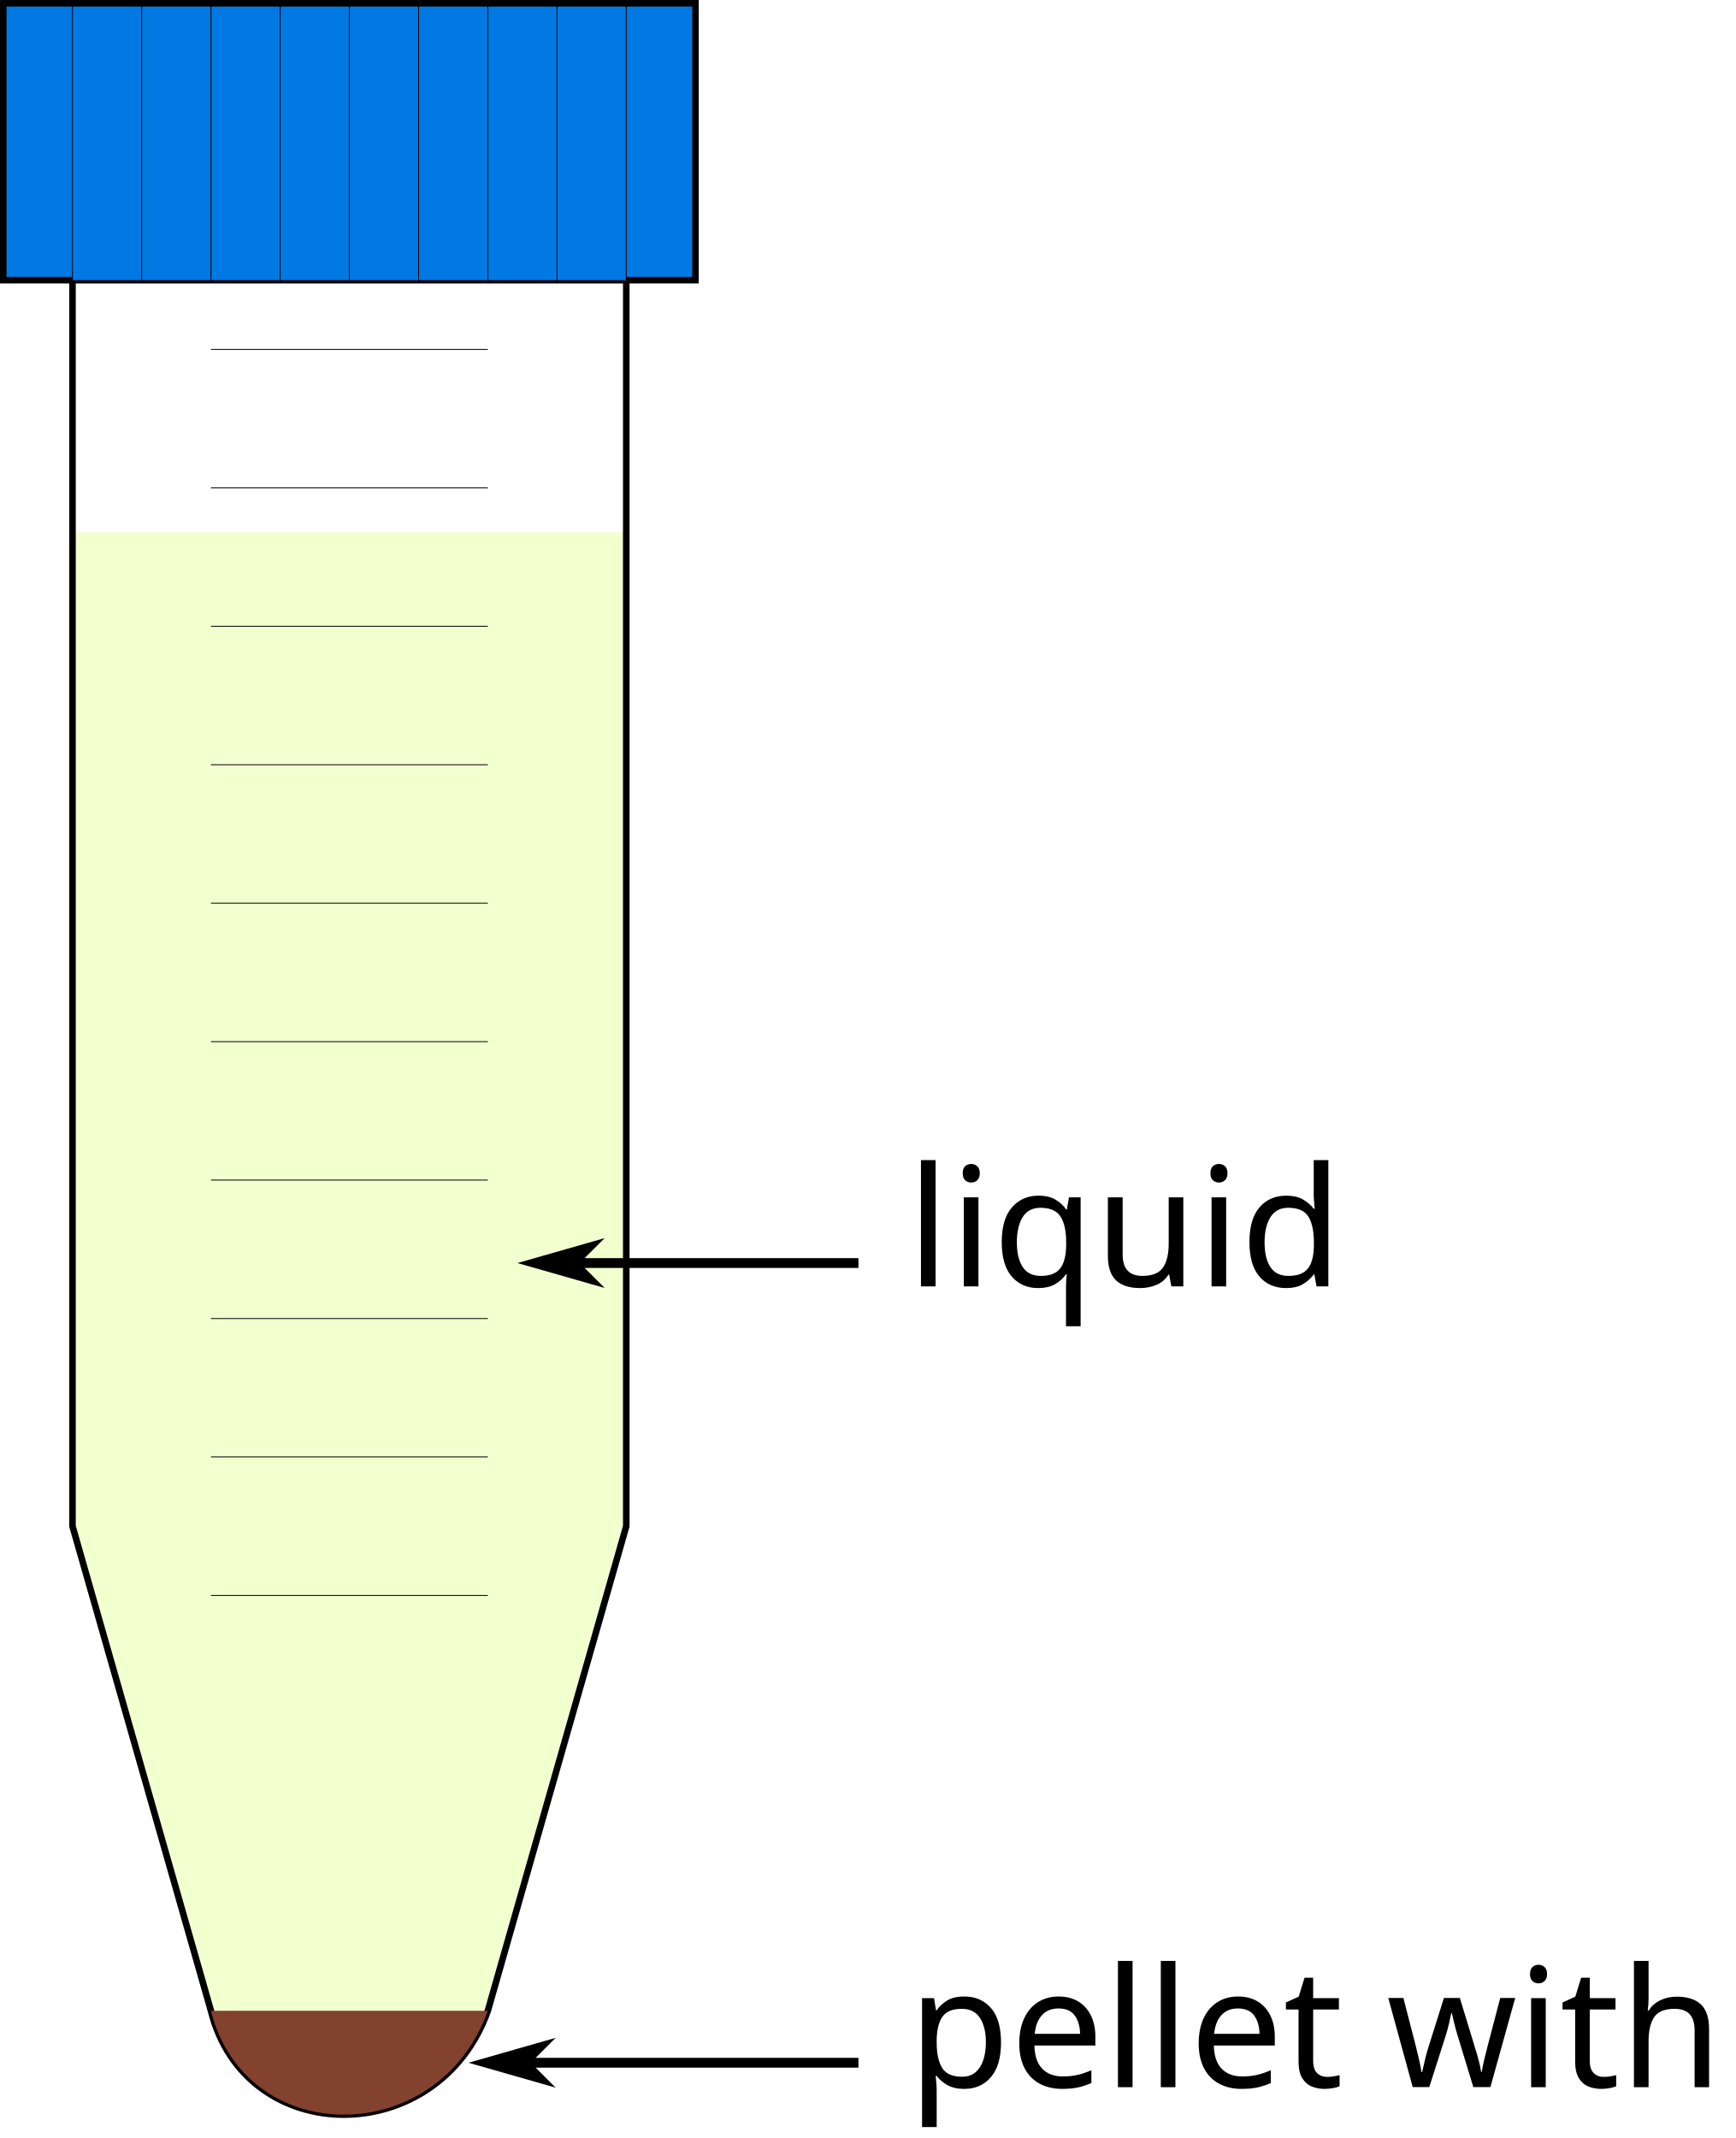
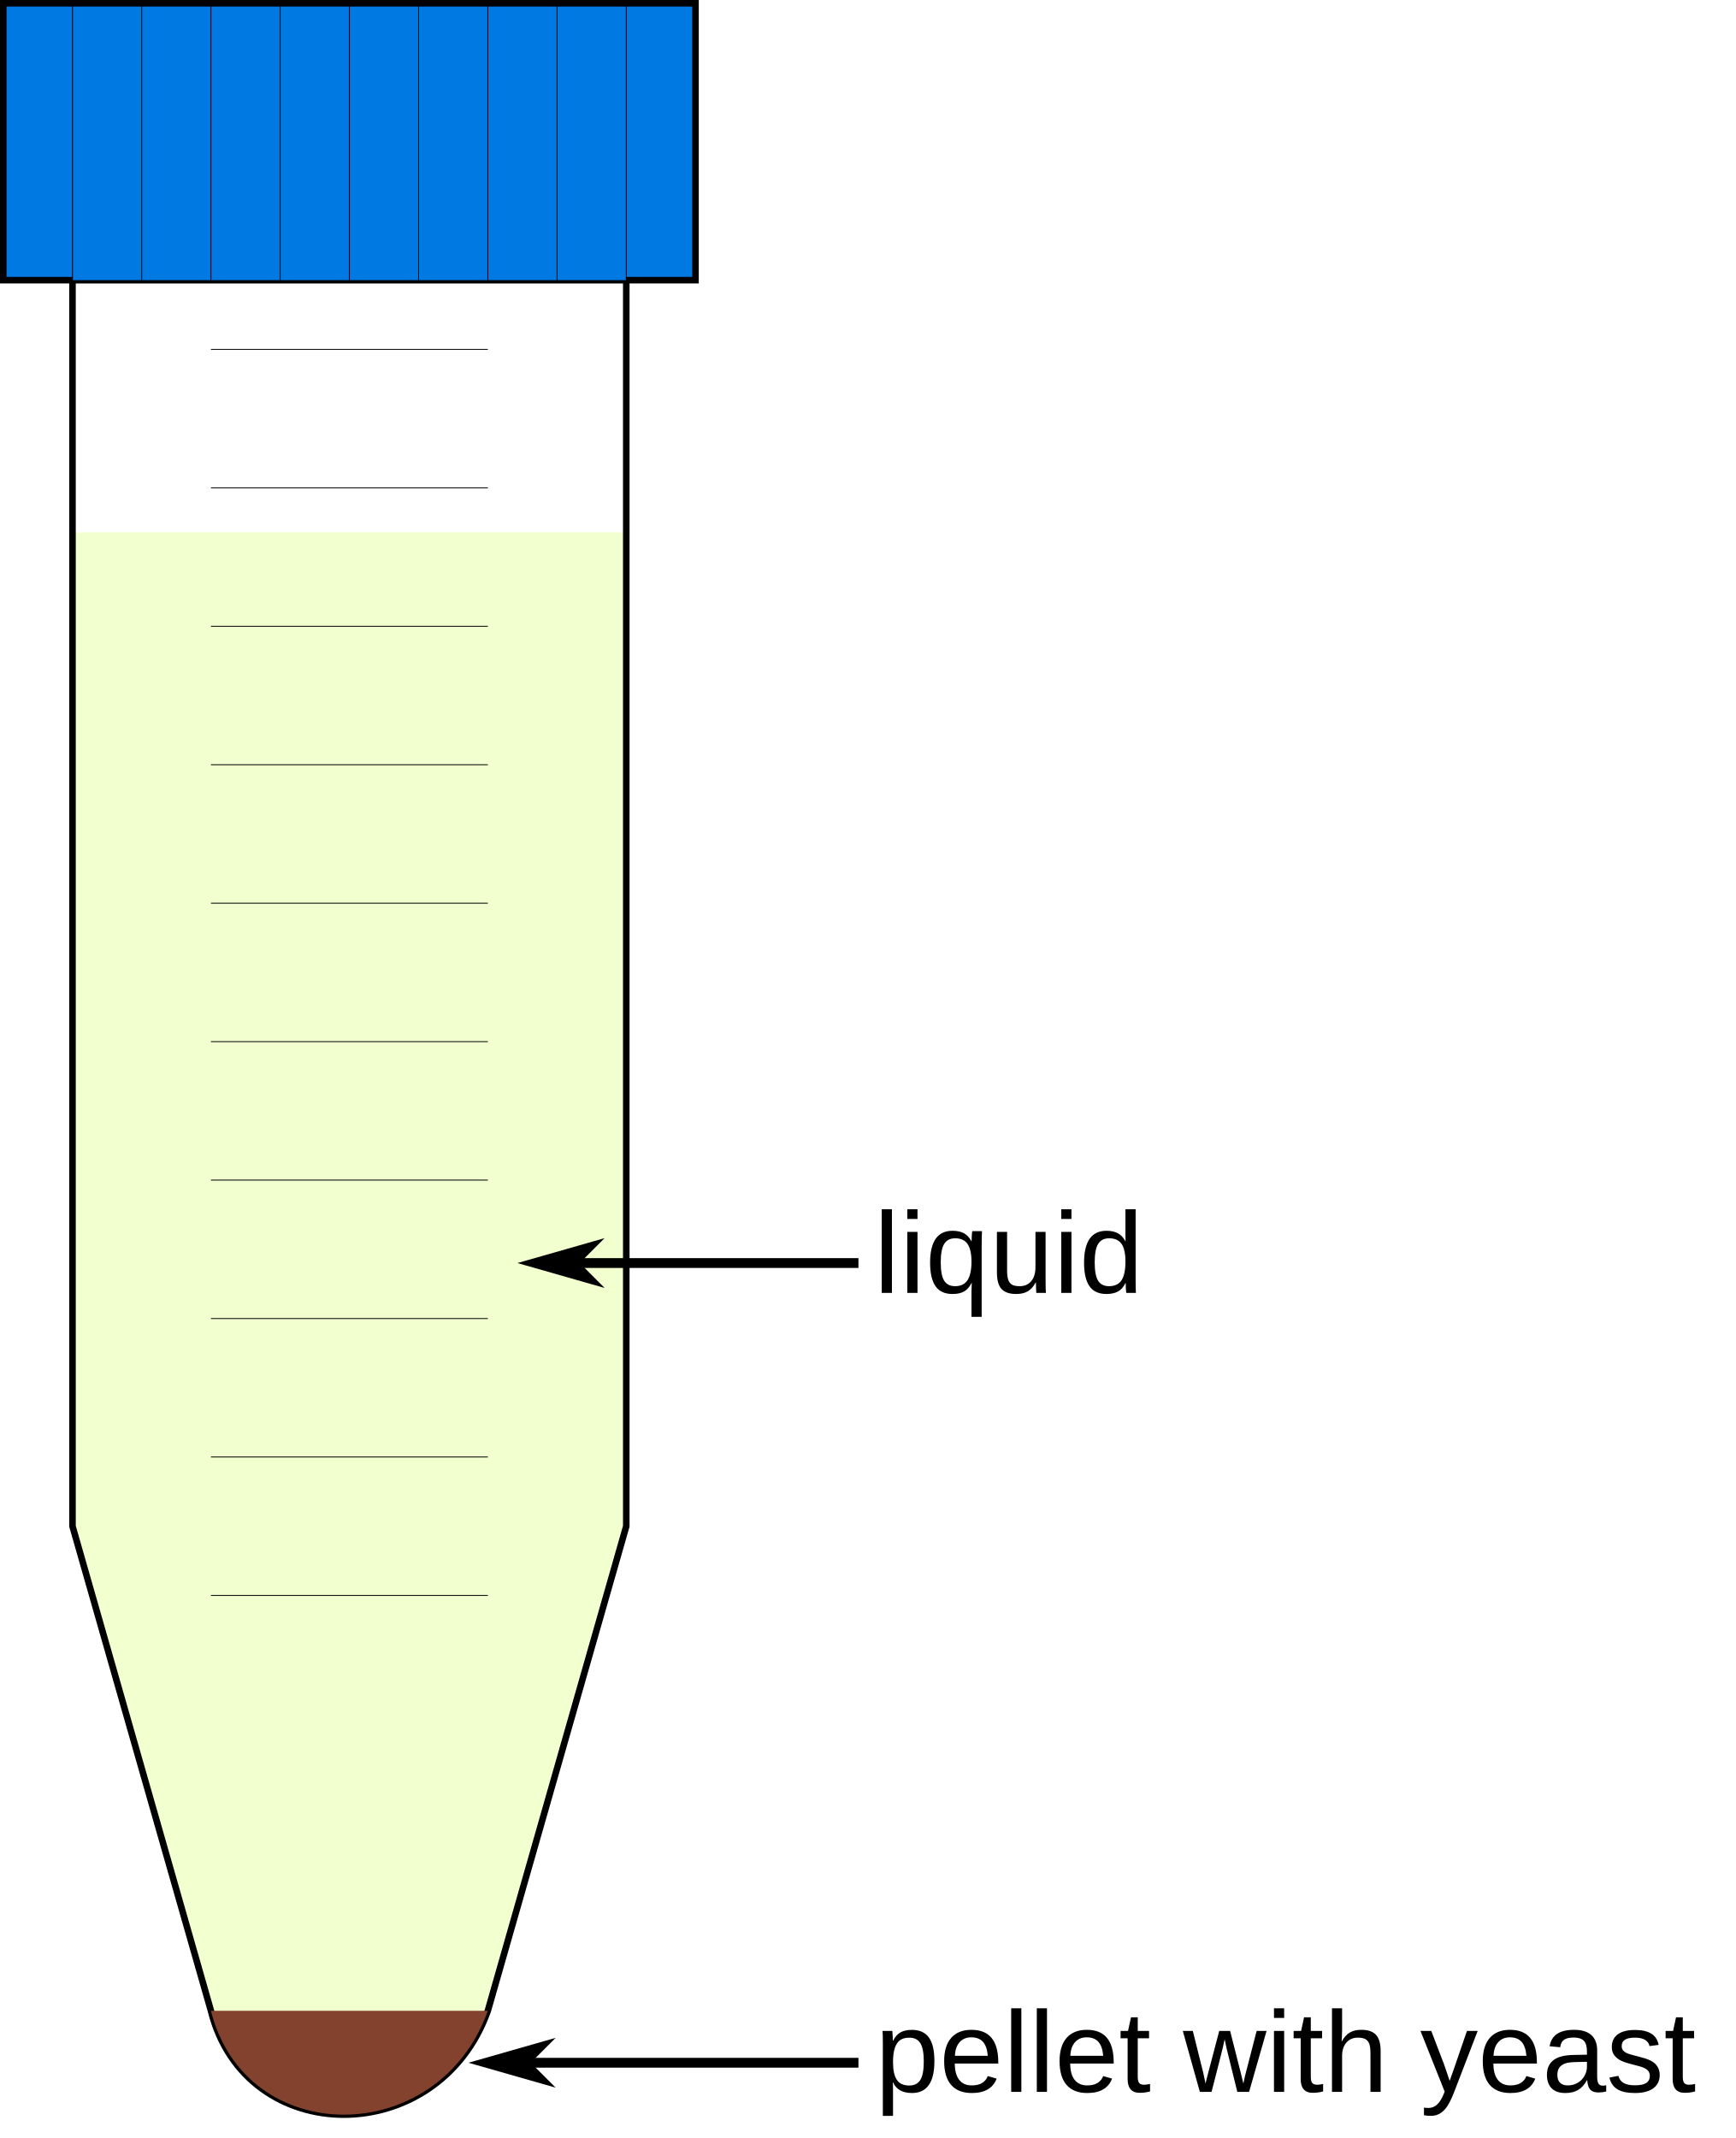
<svg xmlns="http://www.w3.org/2000/svg" width="530.658mm" height="653.73mm" viewBox="0 0 530.658 653.73" version="1.1" id="svg5055">
  <defs id="defs5049">
    <marker orient="auto" refY="0" refX="0" id="Arrow1Mend" style="overflow:visible">
      <path id="path4787" d="M 0,0 5,-5 -12.5,0 5,5 Z" style="fill:#000000;fill-opacity:1;fill-rule:evenodd;stroke:#000000;stroke-width:1pt;stroke-opacity:1" transform="matrix(-0.4,0,0,-0.4,-4,0)" />
    </marker>
    <marker orient="auto" refY="0" refX="0" id="Arrow1Lend" style="overflow:visible">
      <path id="path4781" d="M 0,0 5,-5 -12.5,0 5,5 Z" style="fill:#000000;fill-opacity:1;fill-rule:evenodd;stroke:#000000;stroke-width:1pt;stroke-opacity:1" transform="matrix(-0.8,0,0,-0.8,-10,0)" />
    </marker>
    <marker orient="auto" refY="0" refX="0" id="Arrow1Mend-9" style="overflow:visible">
      <path id="path4787-7" d="M 0,0 5,-5 -12.5,0 5,5 Z" style="fill:#000000;fill-opacity:1;fill-rule:evenodd;stroke:#000000;stroke-width:1pt;stroke-opacity:1" transform="matrix(-0.4,0,0,-0.4,-4,0)" />
    </marker>
  </defs>
  <g id="layer1" transform="translate(267.0952,93.31741)">
    <path style="fill:#f2ffcf;fill-opacity:1;fill-rule:evenodd;stroke:none;stroke-width:2;stroke-linecap:butt;stroke-linejoin:miter;stroke-miterlimit:4;stroke-dasharray:none;stroke-opacity:1" d="M -244.929,69.456 V 373.349 l 42.333,148.167 c 10.583,42.333 69.567,42.344 84.667,0 L -75.595,373.349 V 69.456 Z" id="path4860-5" />
    <g transform="translate(114.9048,55.18259)" id="g9649">
      <path id="path4860" d="M -359.833,-62.833 V 318.167 L -317.5,466.333 c 10.583,42.333 69.567,42.344 84.667,0 L -190.5,318.167 V -62.833 Z" style="fill:none;fill-rule:evenodd;stroke:#000000;stroke-width:2;stroke-linecap:butt;stroke-linejoin:miter;stroke-miterlimit:4;stroke-dasharray:none;stroke-opacity:1" />
      <path id="path4862" d="m -190.5,-62.833 h 21.167 V -147.5 h -211.667 v 84.667 h 21.167" style="fill:#0079e3;fill-opacity:1;fill-rule:evenodd;stroke:#000000;stroke-width:2;stroke-linecap:butt;stroke-linejoin:miter;stroke-miterlimit:4;stroke-dasharray:none;stroke-opacity:1" />
      <path id="path4916" d="m -359.833,-147.5 v 84.667" style="fill:none;fill-rule:evenodd;stroke:#000000;stroke-width:0.265px;stroke-linecap:butt;stroke-linejoin:miter;stroke-opacity:1" />
      <path id="path4916-8" d="m -338.667,-147.5 v 84.667" style="fill:none;fill-rule:evenodd;stroke:#000000;stroke-width:0.265px;stroke-linecap:butt;stroke-linejoin:miter;stroke-opacity:1" />
      <path id="path4916-0" d="m -317.5,-147.5 v 84.667" style="fill:none;fill-rule:evenodd;stroke:#000000;stroke-width:0.265px;stroke-linecap:butt;stroke-linejoin:miter;stroke-opacity:1" />
      <path id="path4916-2" d="m -296.333,-147.5 v 84.667" style="fill:none;fill-rule:evenodd;stroke:#000000;stroke-width:0.265px;stroke-linecap:butt;stroke-linejoin:miter;stroke-opacity:1" />
      <path id="path4916-4" d="m -275.167,-147.5 v 84.667" style="fill:none;fill-rule:evenodd;stroke:#000000;stroke-width:0.265px;stroke-linecap:butt;stroke-linejoin:miter;stroke-opacity:1" />
      <path id="path4916-83" d="m -254,-147.5 v 84.667" style="fill:none;fill-rule:evenodd;stroke:#000000;stroke-width:0.265px;stroke-linecap:butt;stroke-linejoin:miter;stroke-opacity:1" />
      <path id="path4916-9" d="m -232.833,-147.5 v 84.667" style="fill:none;fill-rule:evenodd;stroke:#000000;stroke-width:0.265px;stroke-linecap:butt;stroke-linejoin:miter;stroke-opacity:1" />
      <path id="path4916-05" d="m -211.667,-147.5 v 84.667" style="fill:none;fill-rule:evenodd;stroke:#000000;stroke-width:0.265px;stroke-linecap:butt;stroke-linejoin:miter;stroke-opacity:1" />
      <path id="path4916-22" d="m -190.5,-147.5 v 84.667" style="fill:none;fill-rule:evenodd;stroke:#000000;stroke-width:0.265px;stroke-linecap:butt;stroke-linejoin:miter;stroke-opacity:1" />
      <path id="path4975" d="m -317.5,-41.667 h 84.667" style="fill:none;fill-rule:evenodd;stroke:#000000;stroke-width:0.265px;stroke-linecap:butt;stroke-linejoin:miter;stroke-opacity:1" />
      <path id="path4975-7" d="m -317.5,0.667 h 84.667" style="fill:none;fill-rule:evenodd;stroke:#000000;stroke-width:0.265px;stroke-linecap:butt;stroke-linejoin:miter;stroke-opacity:1" />
      <path id="path4975-3" d="m -317.5,43 h 84.667" style="fill:none;fill-rule:evenodd;stroke:#000000;stroke-width:0.265px;stroke-linecap:butt;stroke-linejoin:miter;stroke-opacity:1" />
      <path id="path4975-79" d="m -317.5,85.333 h 84.667" style="fill:none;fill-rule:evenodd;stroke:#000000;stroke-width:0.265px;stroke-linecap:butt;stroke-linejoin:miter;stroke-opacity:1" />
      <path id="path4975-0" d="m -317.5,127.667 h 84.667" style="fill:none;fill-rule:evenodd;stroke:#000000;stroke-width:0.265px;stroke-linecap:butt;stroke-linejoin:miter;stroke-opacity:1" />
      <path id="path4975-2" d="m -317.5,170 h 84.667" style="fill:none;fill-rule:evenodd;stroke:#000000;stroke-width:0.265px;stroke-linecap:butt;stroke-linejoin:miter;stroke-opacity:1" />
      <path id="path4975-39" d="m -317.5,212.333 h 84.667" style="fill:none;fill-rule:evenodd;stroke:#000000;stroke-width:0.265px;stroke-linecap:butt;stroke-linejoin:miter;stroke-opacity:1" />
      <path id="path4975-9" d="m -317.5,254.667 h 84.667" style="fill:none;fill-rule:evenodd;stroke:#000000;stroke-width:0.265px;stroke-linecap:butt;stroke-linejoin:miter;stroke-opacity:1" />
      <path id="path4975-70" d="m -317.5,297 h 84.667" style="fill:none;fill-rule:evenodd;stroke:#000000;stroke-width:0.265px;stroke-linecap:butt;stroke-linejoin:miter;stroke-opacity:1" />
      <path id="path4975-398" d="m -317.5,339.333 h 84.667" style="fill:none;fill-rule:evenodd;stroke:#000000;stroke-width:0.265px;stroke-linecap:butt;stroke-linejoin:miter;stroke-opacity:1" />
    </g>
    <path style="fill:#82422e;fill-opacity:1;fill-rule:evenodd;stroke:none;stroke-width:2;stroke-linecap:butt;stroke-linejoin:miter;stroke-miterlimit:4;stroke-dasharray:none;stroke-opacity:1" d="m -202.595,521.525 c 10.583,42.333 69.567,42.344 84.667,0 z" id="path4860-5-3" />
-     <text xml:space="preserve" style="font-style:normal;font-variant:normal;font-weight:normal;font-stretch:normal;font-size:50.8px;line-height:125%;font-family:Angelina;-inkscape-font-specification:Angelina;text-align:start;letter-spacing:0px;word-spacing:0px;text-anchor:start;fill:#000000;fill-opacity:1;stroke:none;stroke-width:0.933px;stroke-linecap:butt;stroke-linejoin:miter;stroke-opacity:1;" x="-116.08" y="544.882" id="text5819">
-       <tspan x="10.54" y="544.882" id="tspan5817" style="stroke-width:0.933px;text-anchor:start;text-align:start;">
-         <tspan x="10.54" y="544.882" id="tspan5815" style="stroke-width:0.933px;text-anchor:start;text-align:start;">pellet with yeast</tspan>
+     <text xml:space="preserve" style="font-style:normal;font-variant:normal;font-weight:normal;font-stretch:normal;font-size:35.278px;line-height:125%;font-family:arial;-inkscape-font-specification:arial;text-align:start;letter-spacing:0px;word-spacing:0px;text-anchor:start;fill:#000000;fill-opacity:1;stroke:none;stroke-width:0.933px;stroke-linecap:butt;stroke-linejoin:miter;stroke-opacity:1" x="-126.134" y="546.316" id="text5819">
+       <tspan x="0.486" y="546.316" id="tspan5817" style="font-style:normal;font-variant:normal;font-weight:normal;font-stretch:normal;font-size:35.278px;font-family:arial;-inkscape-font-specification:arial;text-align:start;text-anchor:start;stroke-width:0.933px">
+         <tspan x="0.486" y="546.316" id="tspan5815" style="font-style:normal;font-variant:normal;font-weight:normal;font-stretch:normal;font-size:35.278px;font-family:arial;-inkscape-font-specification:arial;text-align:start;text-anchor:start;stroke-width:0.933px">pellet with yeast</tspan>
      </tspan>
    </text>
-     <text xml:space="preserve" style="font-style:normal;font-variant:normal;font-weight:normal;font-stretch:normal;font-size:50.8px;line-height:125%;font-family:Angelina;-inkscape-font-specification:Angelina;text-align:start;letter-spacing:0px;word-spacing:0px;text-anchor:start;fill:#000000;fill-opacity:1;stroke:none;stroke-width:0.658px;stroke-linecap:butt;stroke-linejoin:miter;stroke-opacity:1;" x="-32.412" y="300.015" id="text5825">
-       <tspan x="10.202" y="300.015" id="tspan5823" style="stroke-width:0.658px;text-anchor:start;text-align:start;">
-         <tspan x="10.202" y="300.015" id="tspan5821" style="stroke-width:0.658px;text-anchor:start;text-align:start;">liquid</tspan>
+     <text xml:space="preserve" style="font-style:normal;font-variant:normal;font-weight:normal;font-stretch:normal;font-size:35.278px;line-height:125%;font-family:Arial;-inkscape-font-specification:Arial;text-align:start;letter-spacing:0px;word-spacing:0px;text-anchor:start;fill:#000000;fill-opacity:1;stroke:none;stroke-width:0.658px;stroke-linecap:butt;stroke-linejoin:miter;stroke-opacity:1" x="-42.466" y="302" id="text5825">
+       <tspan x="0.147" y="302" id="tspan5823" style="font-style:normal;font-variant:normal;font-weight:normal;font-stretch:normal;font-size:35.278px;font-family:Arial;-inkscape-font-specification:Arial;text-align:start;text-anchor:start;stroke-width:0.658px">
+         <tspan x="0.147" y="302" id="tspan5821" style="font-style:normal;font-variant:normal;font-weight:normal;font-stretch:normal;font-size:35.278px;font-family:Arial;-inkscape-font-specification:Arial;text-align:start;text-anchor:start;stroke-width:0.658px">liquid</tspan>
      </tspan>
    </text>
    <path style="fill:none;fill-rule:evenodd;stroke:#000000;stroke-width:3;stroke-linecap:butt;stroke-linejoin:miter;stroke-miterlimit:4;stroke-dasharray:none;stroke-opacity:1;marker-end:url(#Arrow1Mend)" d="M -4.606,537.402 H -117.929" id="path4776" />
    <path style="fill:none;fill-rule:evenodd;stroke:#000000;stroke-width:3;stroke-linecap:butt;stroke-linejoin:miter;stroke-miterlimit:4;stroke-dasharray:none;stroke-opacity:1;marker-end:url(#Arrow1Mend-9)" d="M -4.606,292.879 H -102.961" id="path4776-2" />
  </g>
</svg>
